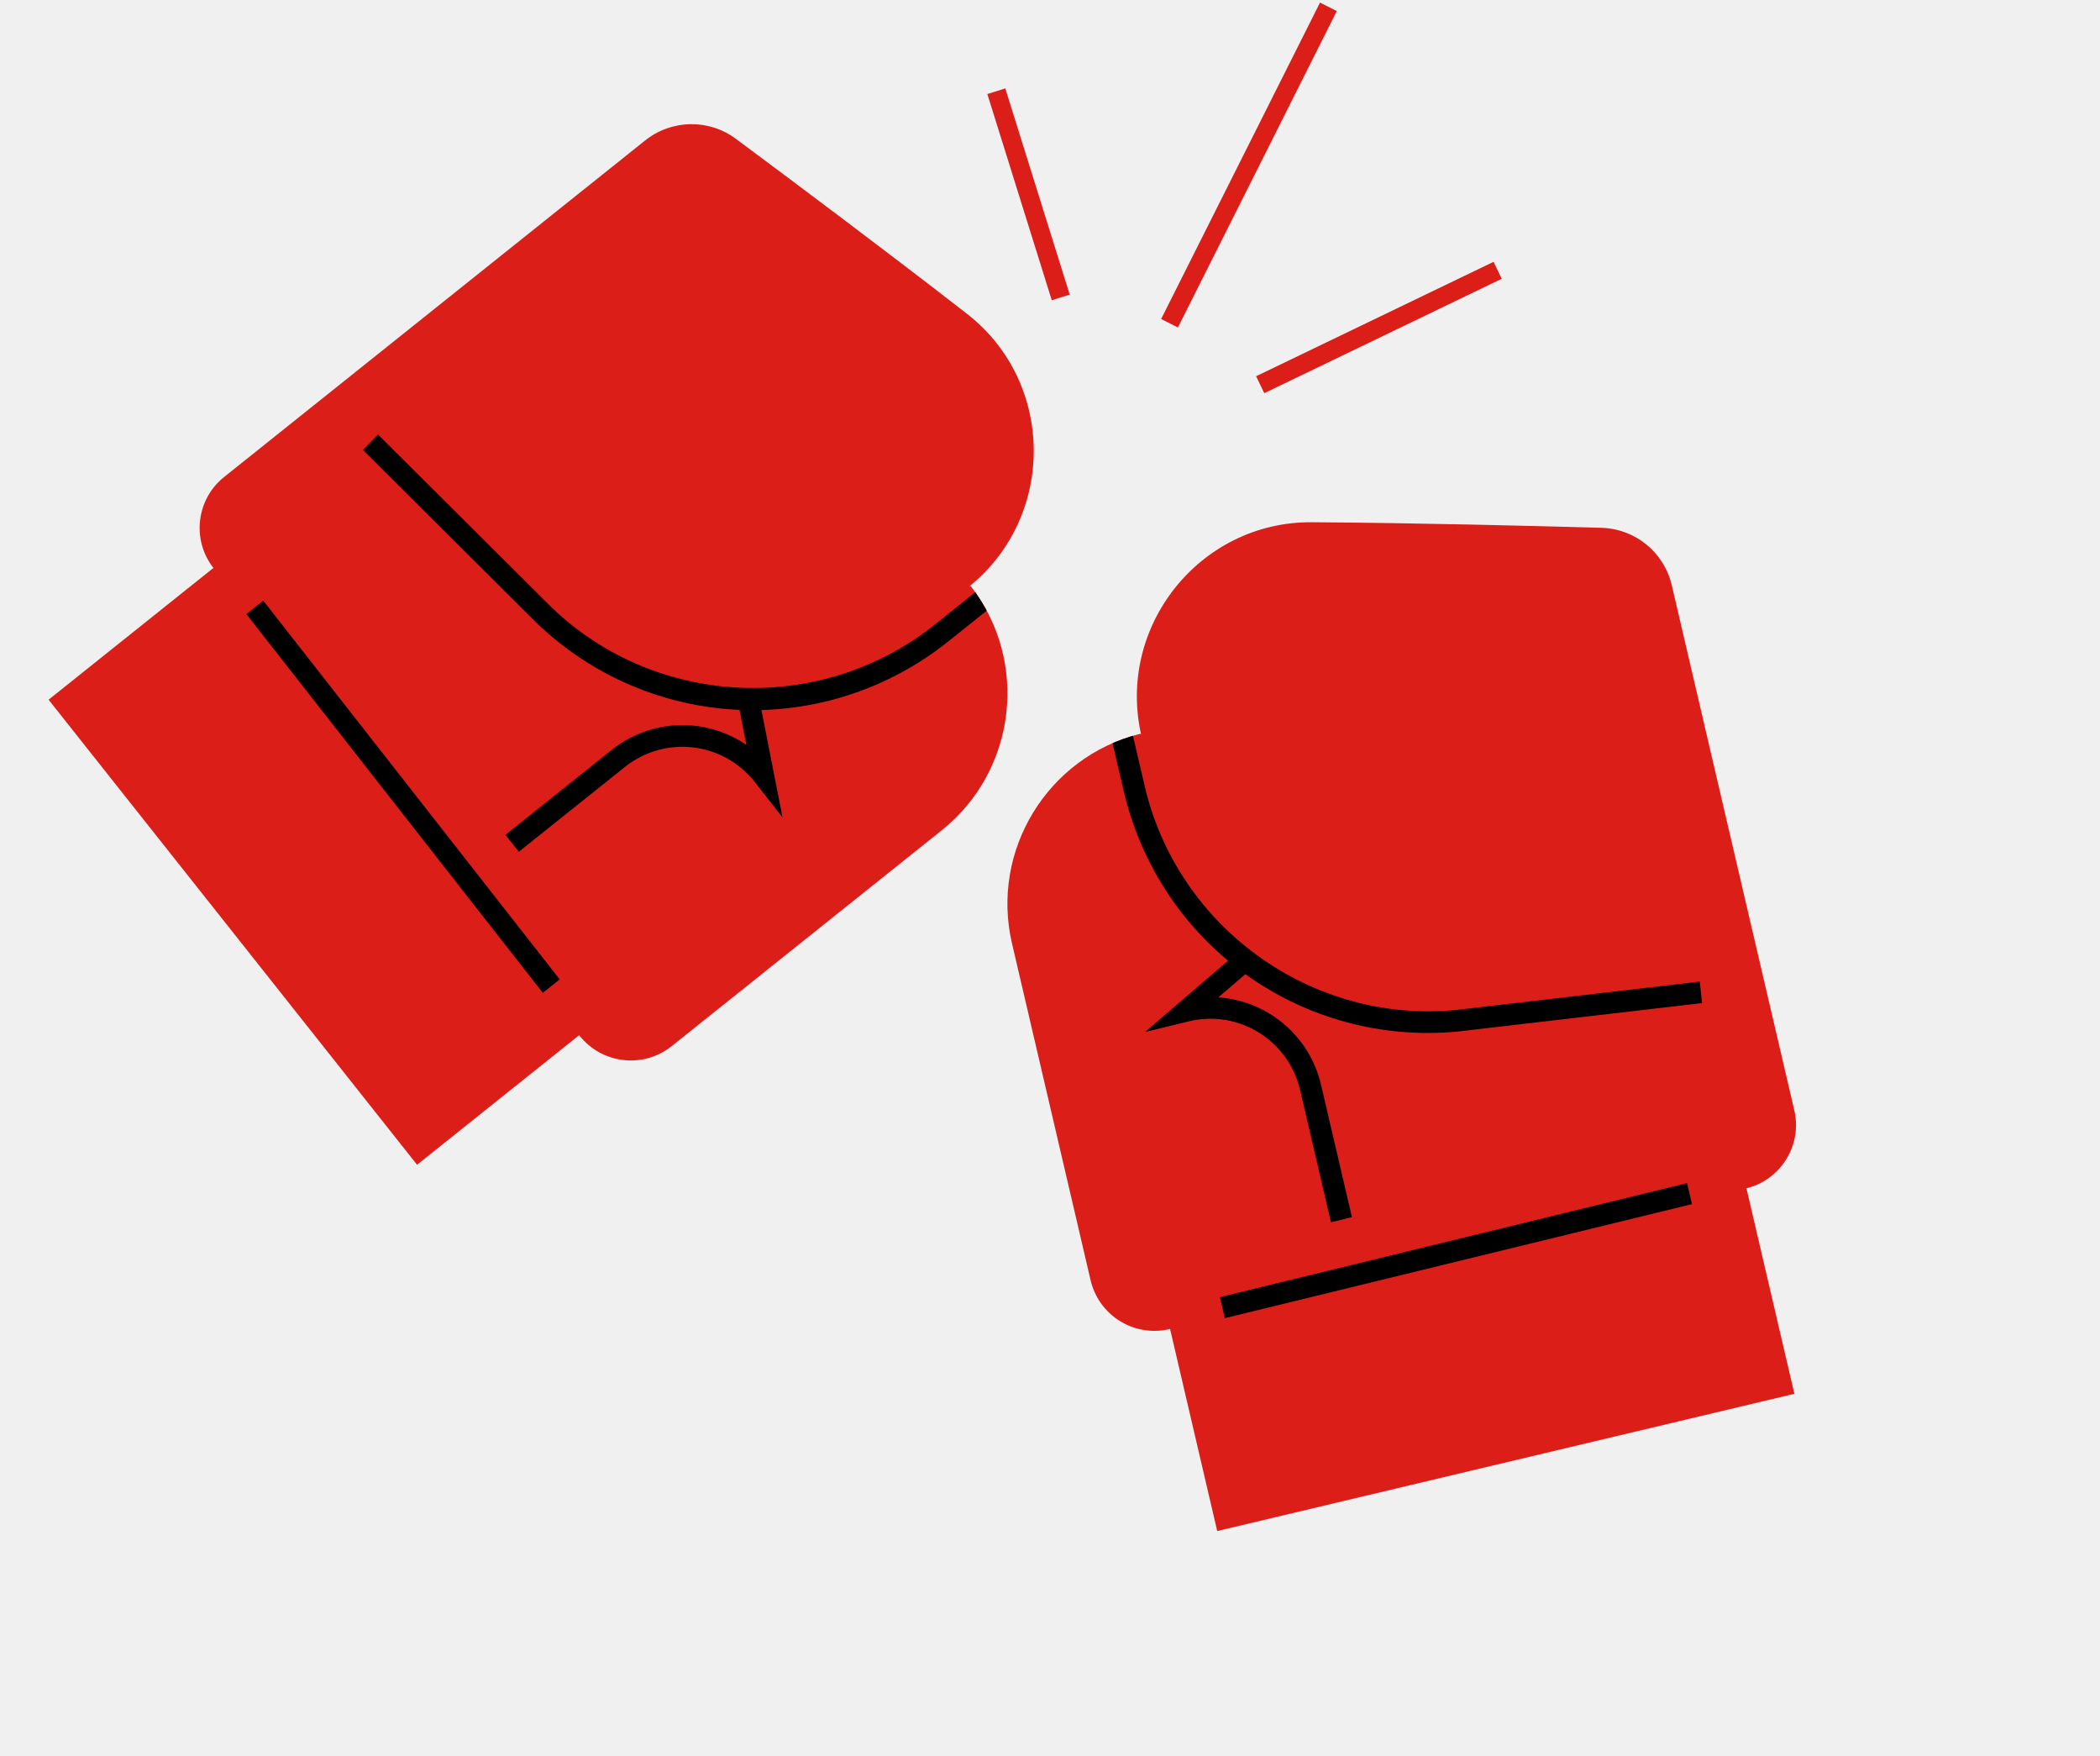
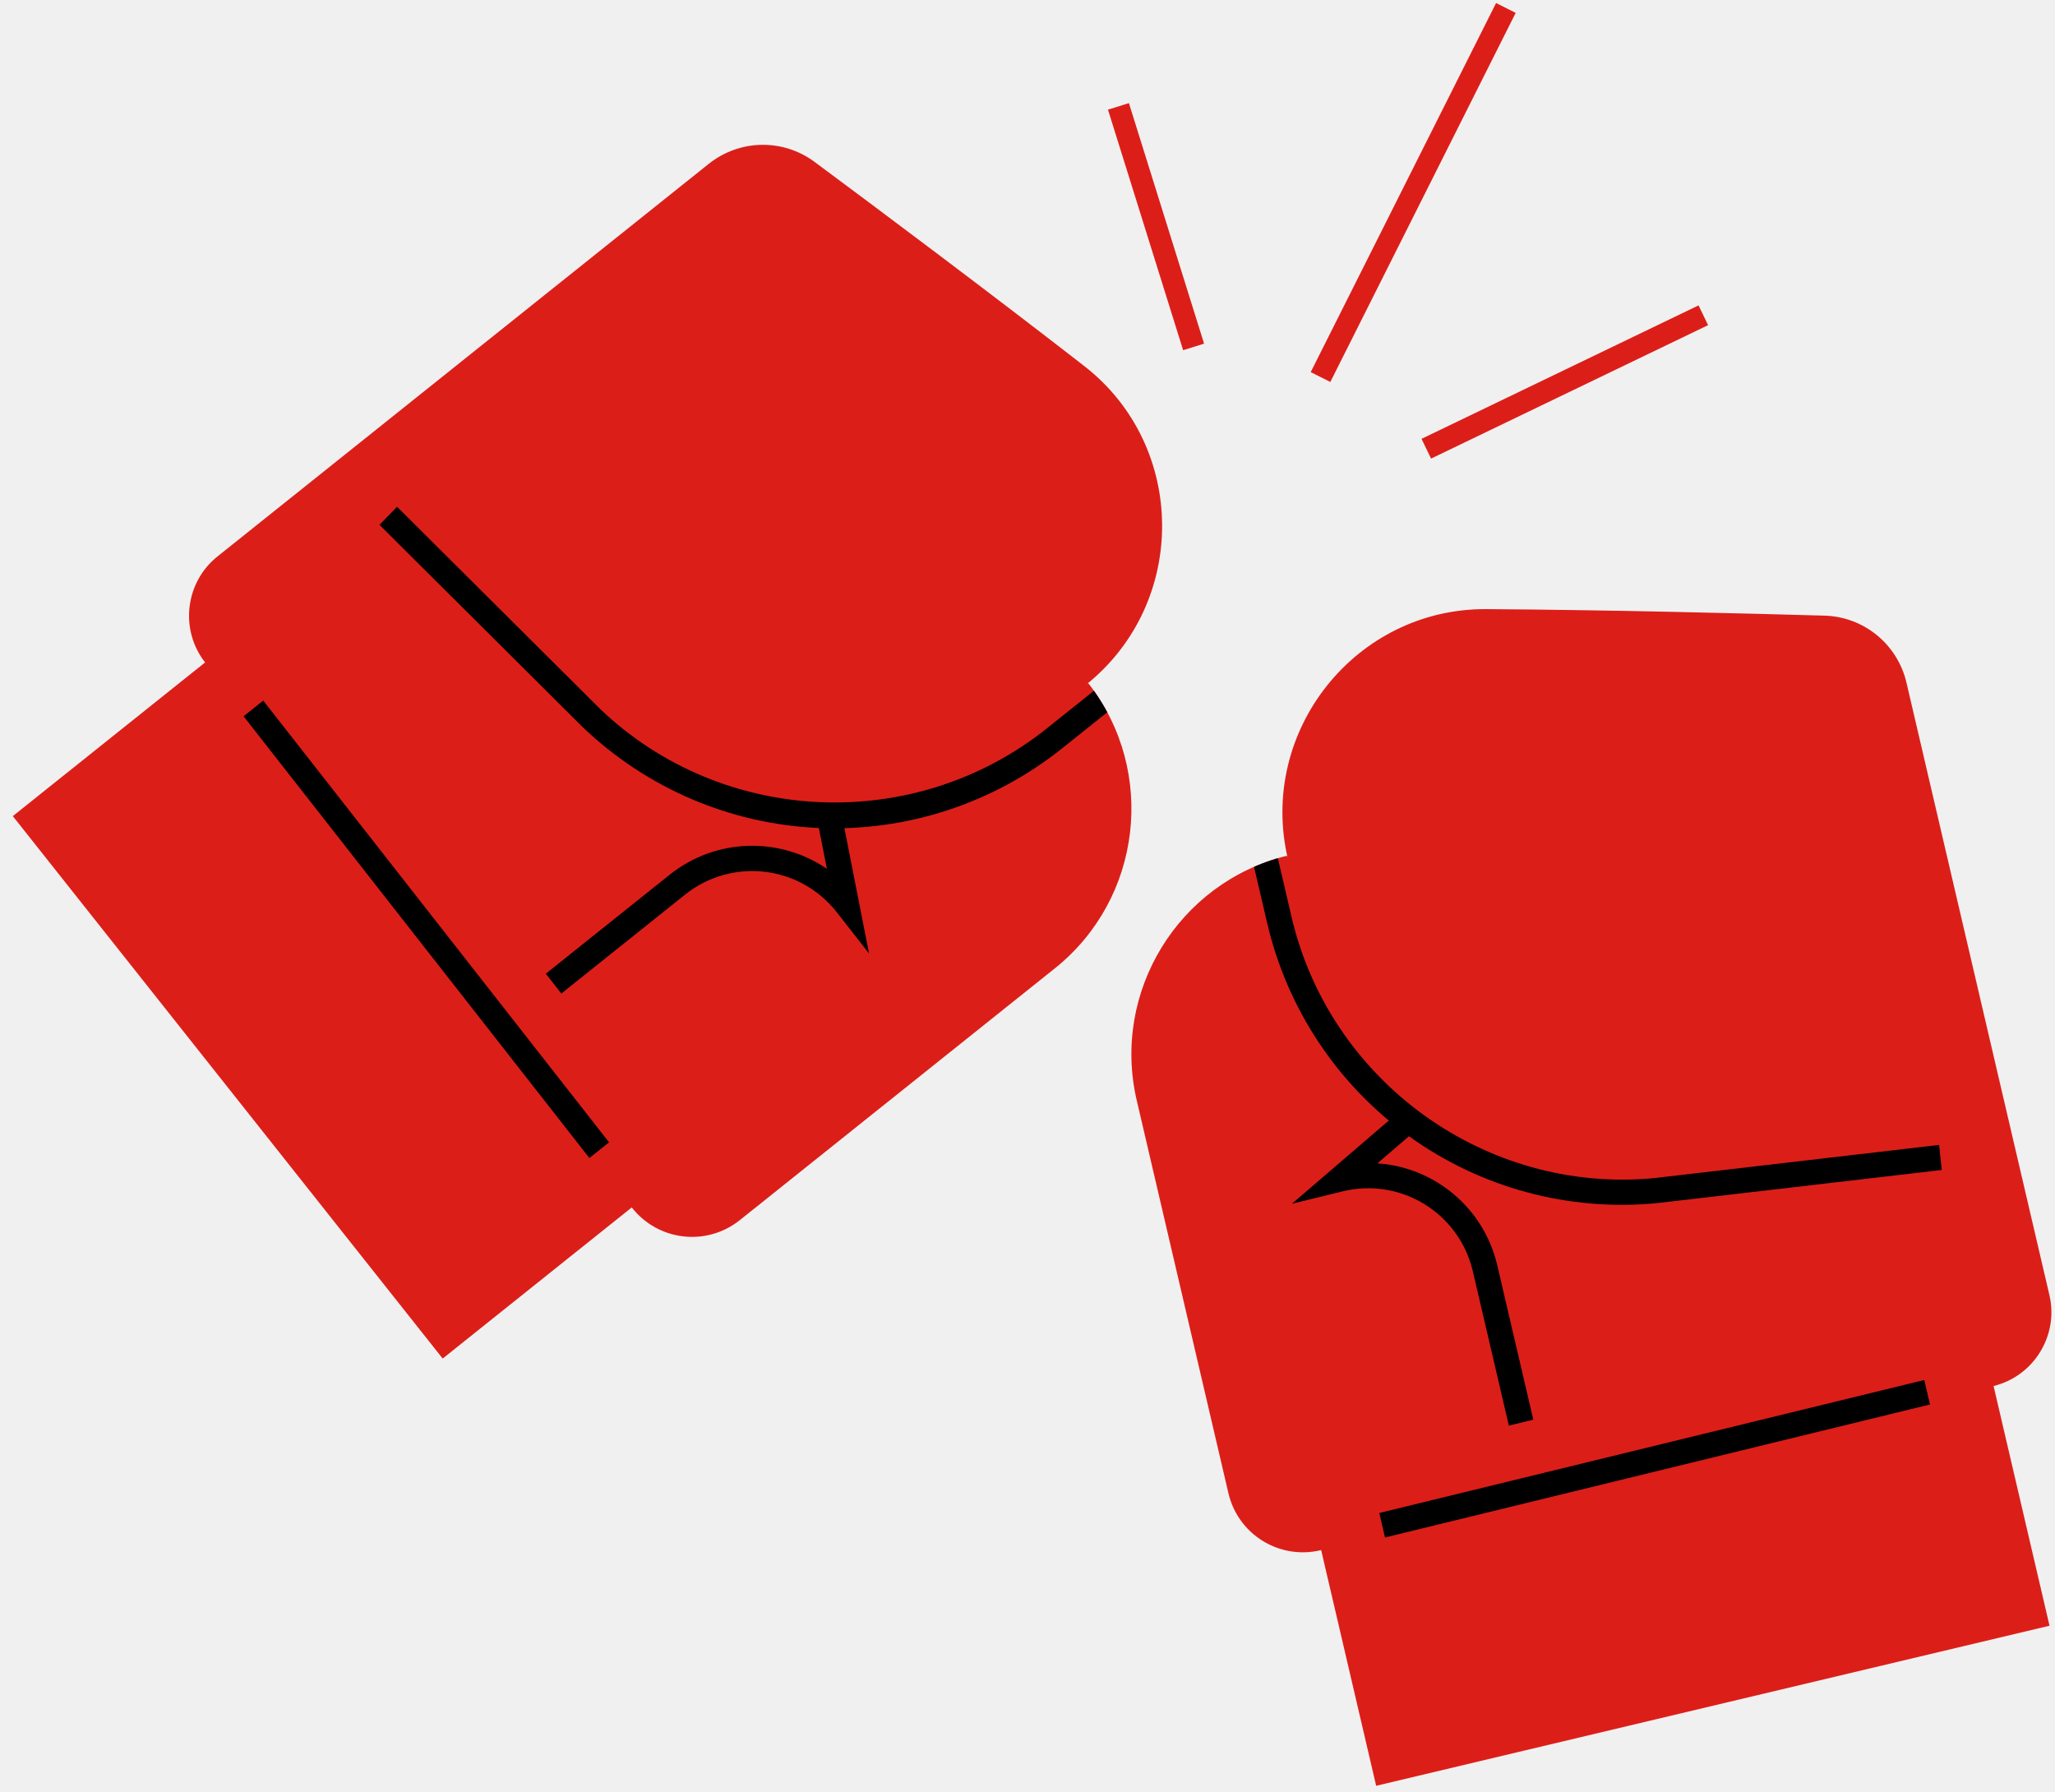
- <svg xmlns="http://www.w3.org/2000/svg" width="335" height="280" viewBox="0 0 335 280" fill="none">
-   <g clip-path="url(#clip0_223_282)">
-     <path d="M34.045 90.579C30.551 86.116 31.308 79.628 35.736 76.089L102.897 22.416C107.124 19.038 113.054 18.923 117.388 22.14C126.09 28.602 141.072 39.802 154.256 50.049C168.363 61.014 168.473 82.469 154.482 93.65L134.477 109.637L154.695 93.48C154.752 93.435 154.835 93.445 154.88 93.502C164.194 105.515 162.133 122.905 150.247 132.405L107.173 166.828C102.609 170.476 95.988 169.703 92.386 165.102L66.532 185.764L7.751 111.593L34.046 90.579L34.045 90.579Z" fill="#DC1E19" />
-     <mask id="mask0_223_282" style="mask-type:luminance" maskUnits="userSpaceOnUse" x="7" y="19" width="158" height="167">
-       <path d="M34.045 90.579C30.55 86.116 31.307 79.628 35.736 76.089L102.896 22.416C107.123 19.038 113.054 18.923 117.387 22.14C126.09 28.602 141.072 39.802 154.256 50.049C168.362 61.014 168.472 82.469 154.482 93.65L134.477 109.637L154.695 93.48C154.752 93.435 154.835 93.445 154.88 93.502C164.193 105.515 162.133 122.905 150.246 132.404L107.173 166.828C102.608 170.476 95.987 169.703 92.386 165.102L66.532 185.764L7.751 111.593L34.046 90.579L34.045 90.579Z" fill="white" />
+ <svg xmlns="http://www.w3.org/2000/svg" width="281" height="245" viewBox="0 0 281 245" fill="none" version="1.1" id="svg400">
+   <g clip-path="url(#clip0_223_282)" id="g369" transform="translate(-6)">
+     <path d="M 34.045,90.579 C 30.551,86.116 31.308,79.628 35.736,76.089 L 102.897,22.416 c 4.227,-3.378 10.157,-3.493 14.491,-0.276 8.702,6.461 23.684,17.662 36.868,27.909 14.107,10.965 14.217,32.42 0.226,43.6 l -20.005,15.987 20.218,-16.157 c 0.057,-0.046 0.14,-0.035 0.185,0.022 9.314,12.013 7.253,29.403 -4.633,38.903 l -43.074,34.423 c -4.564,3.648 -11.185,2.875 -14.787,-1.726 L 66.532,185.764 7.751,111.593 34.046,90.579 Z" fill="#dc1e19" id="path356" />
+     <mask id="mask0_223_282" maskUnits="userSpaceOnUse" x="7" y="19" width="158" height="167">
+       <path d="M 34.045,90.579 C 30.55,86.116 31.307,79.628 35.736,76.089 L 102.896,22.416 c 4.227,-3.378 10.158,-3.493 14.491,-0.275 8.703,6.461 23.685,17.661 36.869,27.909 14.106,10.965 14.216,32.42 0.226,43.6 l -20.005,15.988 20.218,-16.157 c 0.057,-0.046 0.14,-0.035 0.185,0.022 9.313,12.013 7.253,29.403 -4.634,38.902 l -43.073,34.424 c -4.565,3.648 -11.185,2.875 -14.787,-1.726 L 66.532,185.764 7.751,111.593 34.046,90.579 Z" fill="#ffffff" id="path358" />
    </mask>
-     <g mask="url(#mask0_223_282)">
-       <path d="M57.888 71.76L60.294 69.295L88.098 96.974C104.8 112.914 131.054 114.052 149.144 99.596L156.209 93.95L158.329 96.658L151.264 102.304C141.808 109.862 129.973 113.736 117.938 113.215C105.905 112.694 94.462 107.811 85.718 99.465L57.887 71.76L57.888 71.76Z" fill="black" />
-       <path d="M89.282 156.197L41.994 95.794L39.307 97.941L86.594 158.345L89.282 156.197Z" fill="black" />
-       <path d="M80.636 133.14L97.556 119.618C103.938 114.517 112.675 114.427 119.067 118.799L117.704 111.857L121.062 111.178L124.833 130.377L120.428 124.749C115.381 118.303 106.072 117.217 99.677 122.328L82.757 135.85L80.636 133.142L80.636 133.14Z" fill="black" />
+     <g mask="url(#mask0_223_282)" id="g367">
+       <path d="m 57.888,71.76 2.406,-2.465 27.804,27.679 C 104.8,112.914 131.054,114.052 149.144,99.596 l 7.065,-5.646 2.12,2.708 -7.065,5.646 c -9.456,7.558 -21.291,11.432 -33.326,10.911 -12.033,-0.521 -23.476,-5.404 -32.22,-13.751 L 57.887,71.76 Z" fill="#000000" id="path361" />
+       <path d="M 89.282,156.197 41.994,95.794 39.307,97.941 86.594,158.345 Z" fill="#000000" id="path363" />
+       <path d="m 80.636,133.14 16.92,-13.522 c 6.382,-5.101 15.119,-5.191 21.511,-0.819 l -1.363,-6.942 3.358,-0.679 3.771,19.199 -4.405,-5.628 c -5.047,-6.446 -14.356,-7.532 -20.751,-2.421 l -16.92,13.522 -2.12,-2.708 z" fill="#000000" id="path365" />
    </g>
  </g>
-   <g clip-path="url(#clip1_223_282)">
-     <path d="M278.599 189.517C284.106 188.173 287.526 182.608 286.237 177.088L266.695 93.365C265.466 88.096 260.878 84.336 255.483 84.181C244.648 83.871 225.949 83.398 209.251 83.289C191.384 83.173 178.021 99.958 182.092 117.399L187.913 142.337L182.03 117.134C182.013 117.063 181.941 117.02 181.871 117.036C167.121 120.709 157.978 135.645 161.437 150.463L173.97 204.159C175.298 209.848 180.977 213.339 186.653 211.953L194.176 244.183L286.25 222.295L278.599 189.515L278.599 189.517Z" fill="#DC1E19" />
-     <mask id="mask1_223_282" style="mask-type:luminance" maskUnits="userSpaceOnUse" x="160" y="83" width="127" height="162">
-       <path d="M278.599 189.517C284.106 188.173 287.526 182.608 286.238 177.088L266.696 93.365C265.466 88.096 260.878 84.336 255.483 84.181C244.649 83.871 225.949 83.398 209.251 83.289C191.385 83.173 178.022 99.959 182.092 117.399L187.913 142.337L182.03 117.134C182.013 117.063 181.941 117.02 181.871 117.036C167.121 120.71 157.978 135.645 161.437 150.463L173.97 204.159C175.299 209.849 180.978 213.339 186.654 211.954L194.177 244.183L286.25 222.295L278.599 189.516L278.599 189.517Z" fill="white" />
+   <g clip-path="url(#clip1_223_282)" id="g384" transform="translate(-6)">
+     <path d="m 278.599,189.517 c 5.507,-1.344 8.927,-6.909 7.638,-12.429 L 266.695,93.365 c -1.229,-5.269 -5.817,-9.03 -11.212,-9.184 -10.835,-0.31 -29.534,-0.783 -46.232,-0.892 -17.867,-0.116 -31.23,16.669 -27.159,34.11 l 5.821,24.938 -5.883,-25.203 c -0.017,-0.071 -0.089,-0.114 -0.159,-0.098 -14.75,3.673 -23.893,18.609 -20.434,33.427 l 12.533,53.696 c 1.328,5.689 7.007,9.18 12.683,7.794 l 7.523,32.23 92.074,-21.888 -7.651,-32.78 z" fill="#dc1e19" id="path371" />
+     <mask id="mask1_223_282" maskUnits="userSpaceOnUse" x="160" y="83" width="127" height="162">
+       <path d="m 278.599,189.517 c 5.507,-1.344 8.927,-6.909 7.639,-12.429 L 266.696,93.365 c -1.23,-5.269 -5.818,-9.03 -11.213,-9.184 -10.834,-0.31 -29.534,-0.783 -46.232,-0.892 -17.866,-0.116 -31.229,16.669 -27.159,34.11 l 5.821,24.938 -5.883,-25.203 c -0.017,-0.071 -0.089,-0.114 -0.159,-0.098 -14.75,3.674 -23.893,18.609 -20.434,33.427 l 12.533,53.696 c 1.329,5.69 7.008,9.18 12.684,7.795 l 7.523,32.229 92.073,-21.888 -7.651,-32.779 z" fill="#ffffff" id="path373" />
    </mask>
-     <g mask="url(#mask1_223_282)">
-       <path d="M271.515 159.978L271.151 156.553L232.181 161.091C209.198 163.276 187.87 147.924 182.606 125.373L180.55 116.566L177.209 117.382L179.264 126.189C182.016 137.977 188.915 148.345 198.691 155.382C208.466 162.42 220.476 165.665 232.51 164.52L271.516 159.98L271.515 159.978Z" fill="black" />
-       <path d="M194.603 206.879L269.128 188.694L269.91 192.044L195.385 210.229L194.603 206.879Z" fill="black" />
-       <path d="M215.663 194.117L210.74 173.025C208.883 165.069 202.075 159.592 194.348 159.07L199.715 154.461L197.498 151.849L182.655 164.596L189.598 162.902C197.551 160.962 205.536 165.869 207.396 173.841L212.32 194.934L215.661 194.118L215.663 194.117Z" fill="black" />
+     <g mask="url(#mask1_223_282)" id="g382">
+       <path d="m 271.515,159.978 -0.364,-3.425 -38.97,4.538 c -22.983,2.185 -44.311,-13.167 -49.575,-35.718 l -2.056,-8.807 -3.341,0.816 2.055,8.807 c 2.752,11.788 9.651,22.156 19.427,29.193 9.775,7.038 21.785,10.283 33.819,9.138 l 39.006,-4.54 z" fill="#000000" id="path376" />
+       <path d="m 194.603,206.879 74.525,-18.185 0.782,3.35 -74.525,18.185 z" fill="#000000" id="path378" />
+       <path d="m 215.663,194.117 -4.923,-21.092 c -1.857,-7.956 -8.665,-13.433 -16.392,-13.955 l 5.367,-4.609 -2.217,-2.612 -14.843,12.747 6.943,-1.694 c 7.953,-1.94 15.938,2.967 17.798,10.939 l 4.924,21.093 3.341,-0.816 z" fill="#000000" id="path380" />
    </g>
  </g>
-   <line x1="238.911" y1="43.109" x2="201.031" y2="61.356" stroke="#DC1E19" stroke-width="3" />
-   <line x1="211.913" y1="1.089" x2="186.567" y2="51.554" stroke="#DC1E19" stroke-width="3" />
-   <line x1="158.936" y1="14.548" x2="169.213" y2="47.437" stroke="#DC1E19" stroke-width="3" />
-   <defs>
+   <line x1="232.911" y1="43.109" x2="195.031" y2="61.356" stroke="#dc1e19" stroke-width="3" id="line386" />
+   <line x1="205.913" y1="1.089" x2="180.567" y2="51.555" stroke="#dc1e19" stroke-width="3" id="line388" />
+   <line x1="152.936" y1="14.548" x2="163.213" y2="47.437" stroke="#dc1e19" stroke-width="3" id="line390" />
+   <defs id="defs398">
    <clipPath id="clip0_223_282">
-       <rect width="170" height="152" fill="white" transform="translate(170.681 26.7651) rotate(96.6564)" />
+       <rect width="170" height="152" fill="#ffffff" transform="rotate(96.6564,73.42889,89.34285)" id="rect392" x="0" y="0" />
    </clipPath>
    <clipPath id="clip1_223_282">
-       <rect width="170" height="152" fill="white" transform="matrix(-0.523601 0.851964 0.851964 0.523601 210.758 54.8348)" />
+       <rect width="170" height="152" fill="#ffffff" transform="matrix(-0.523601,0.851964,0.851964,0.523601,210.758,54.8348)" id="rect395" x="0" y="0" />
    </clipPath>
  </defs>
</svg>
